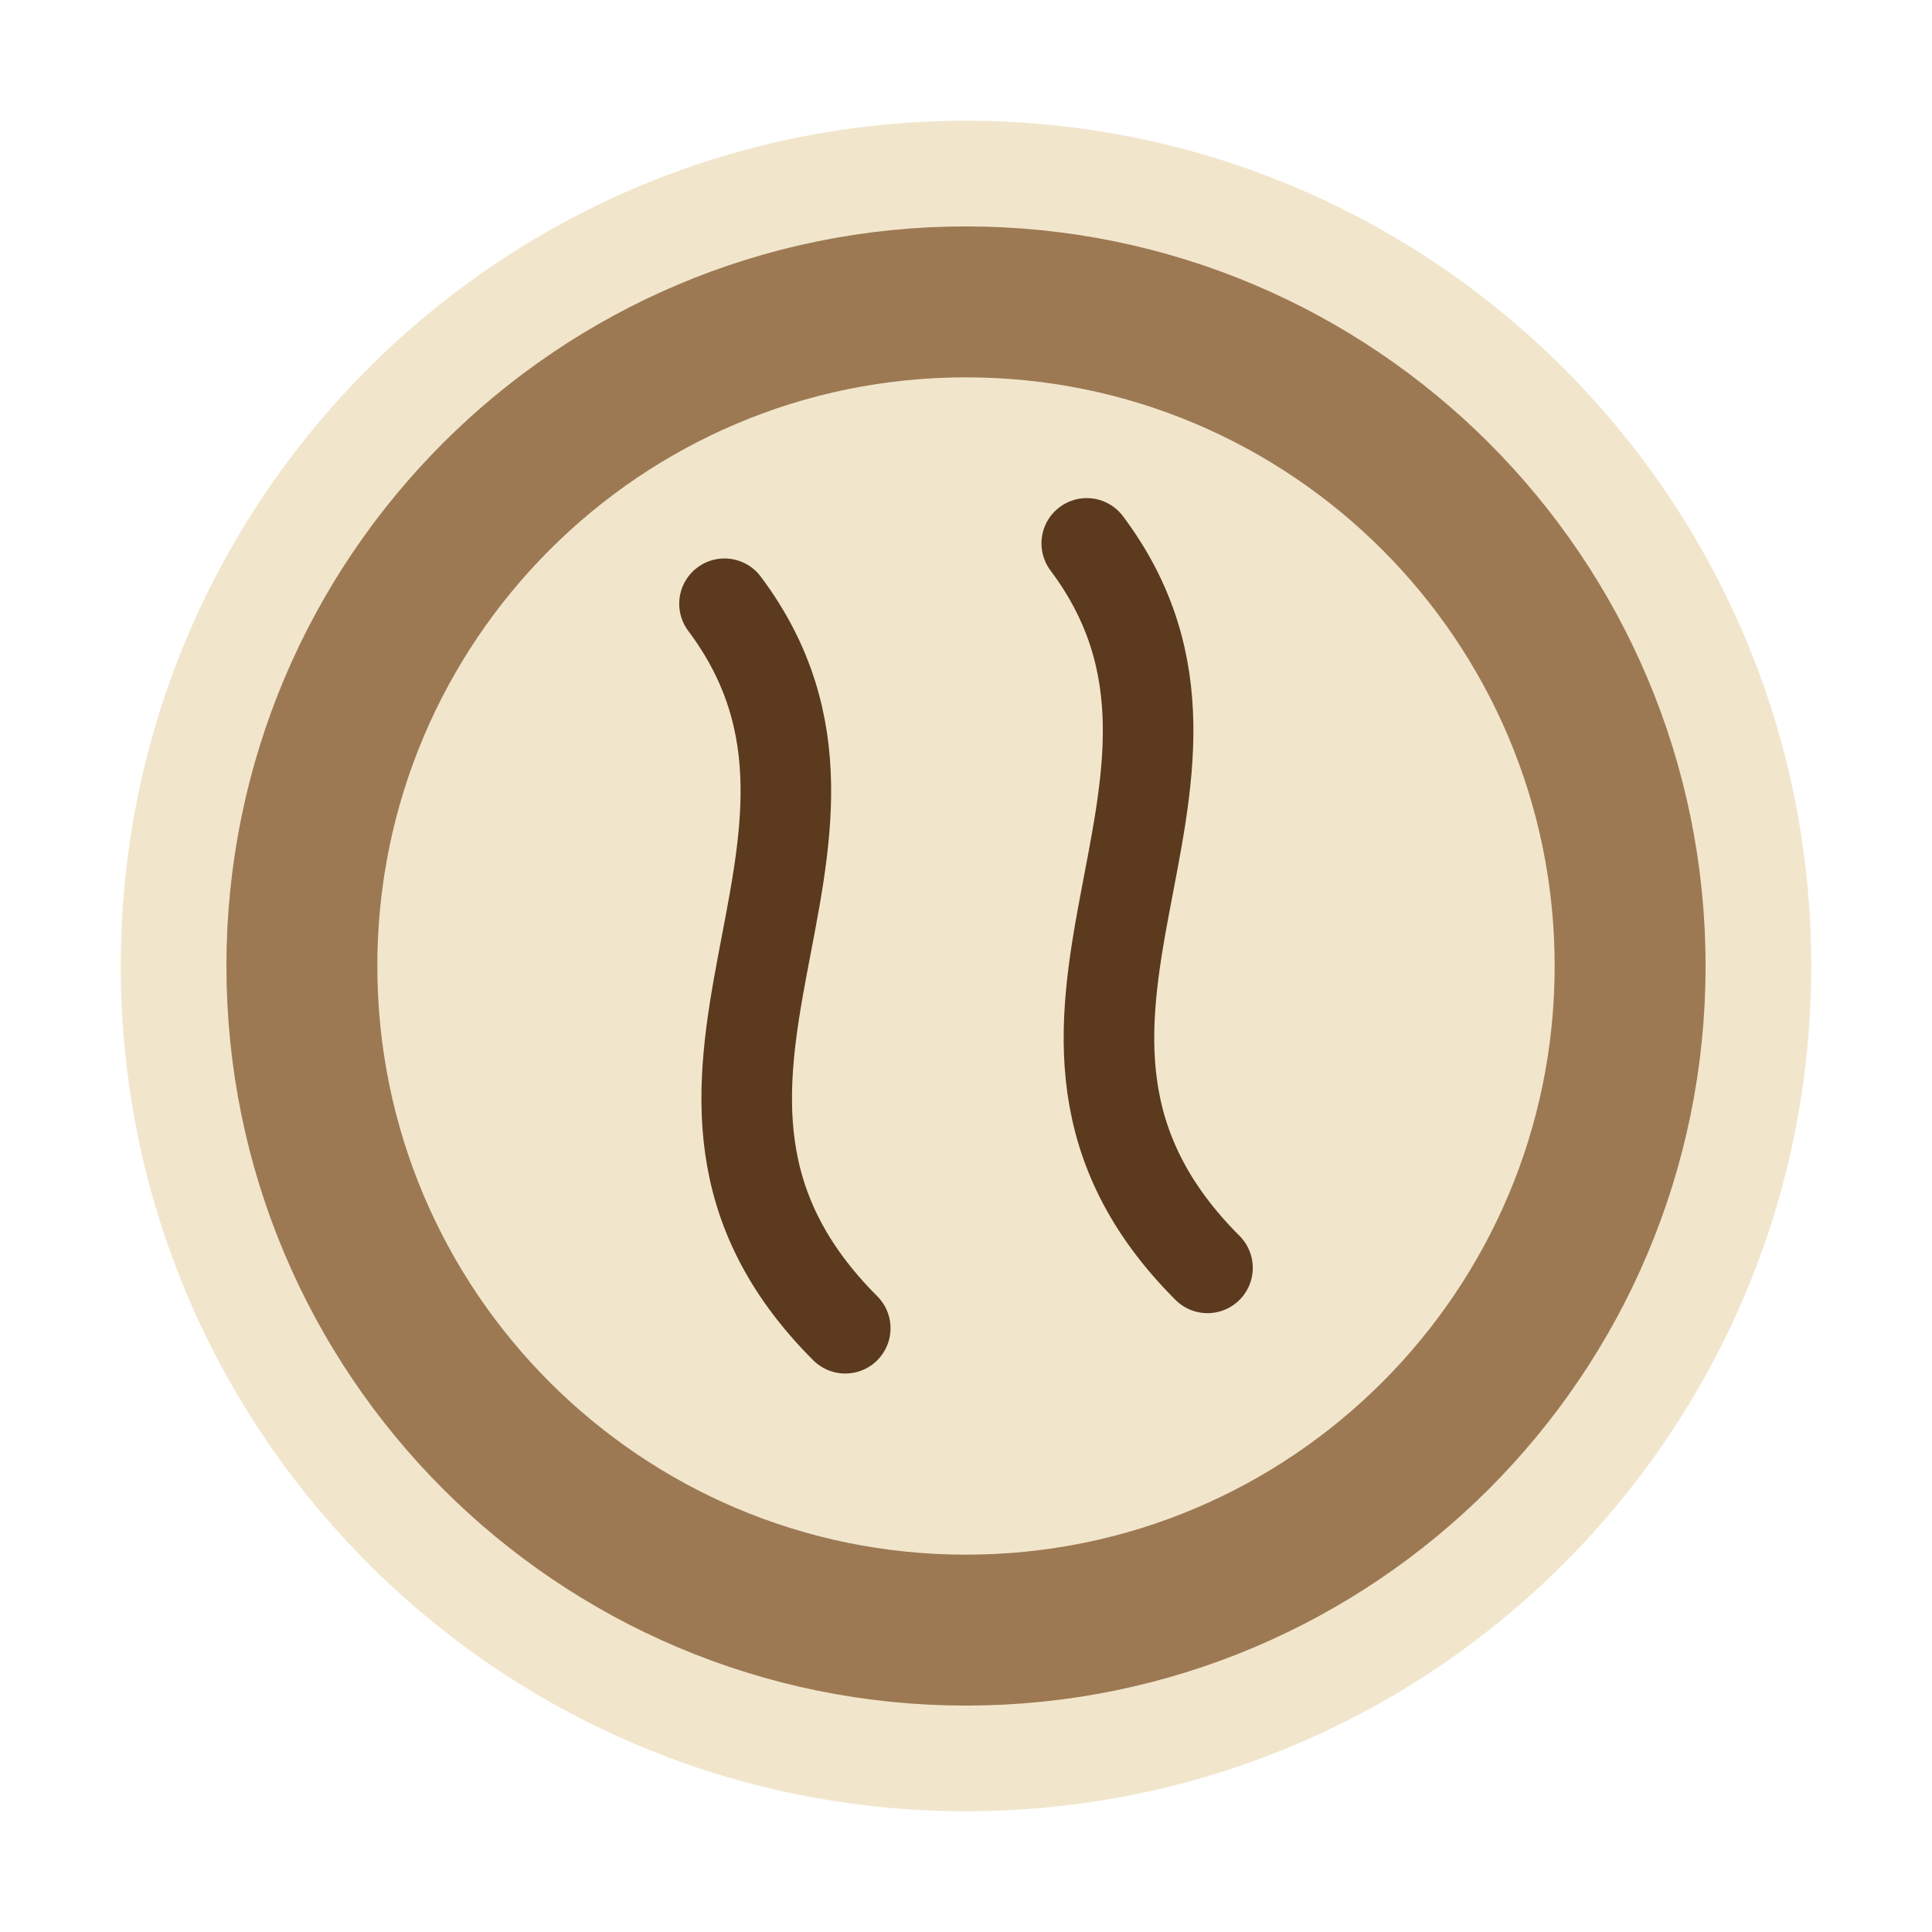
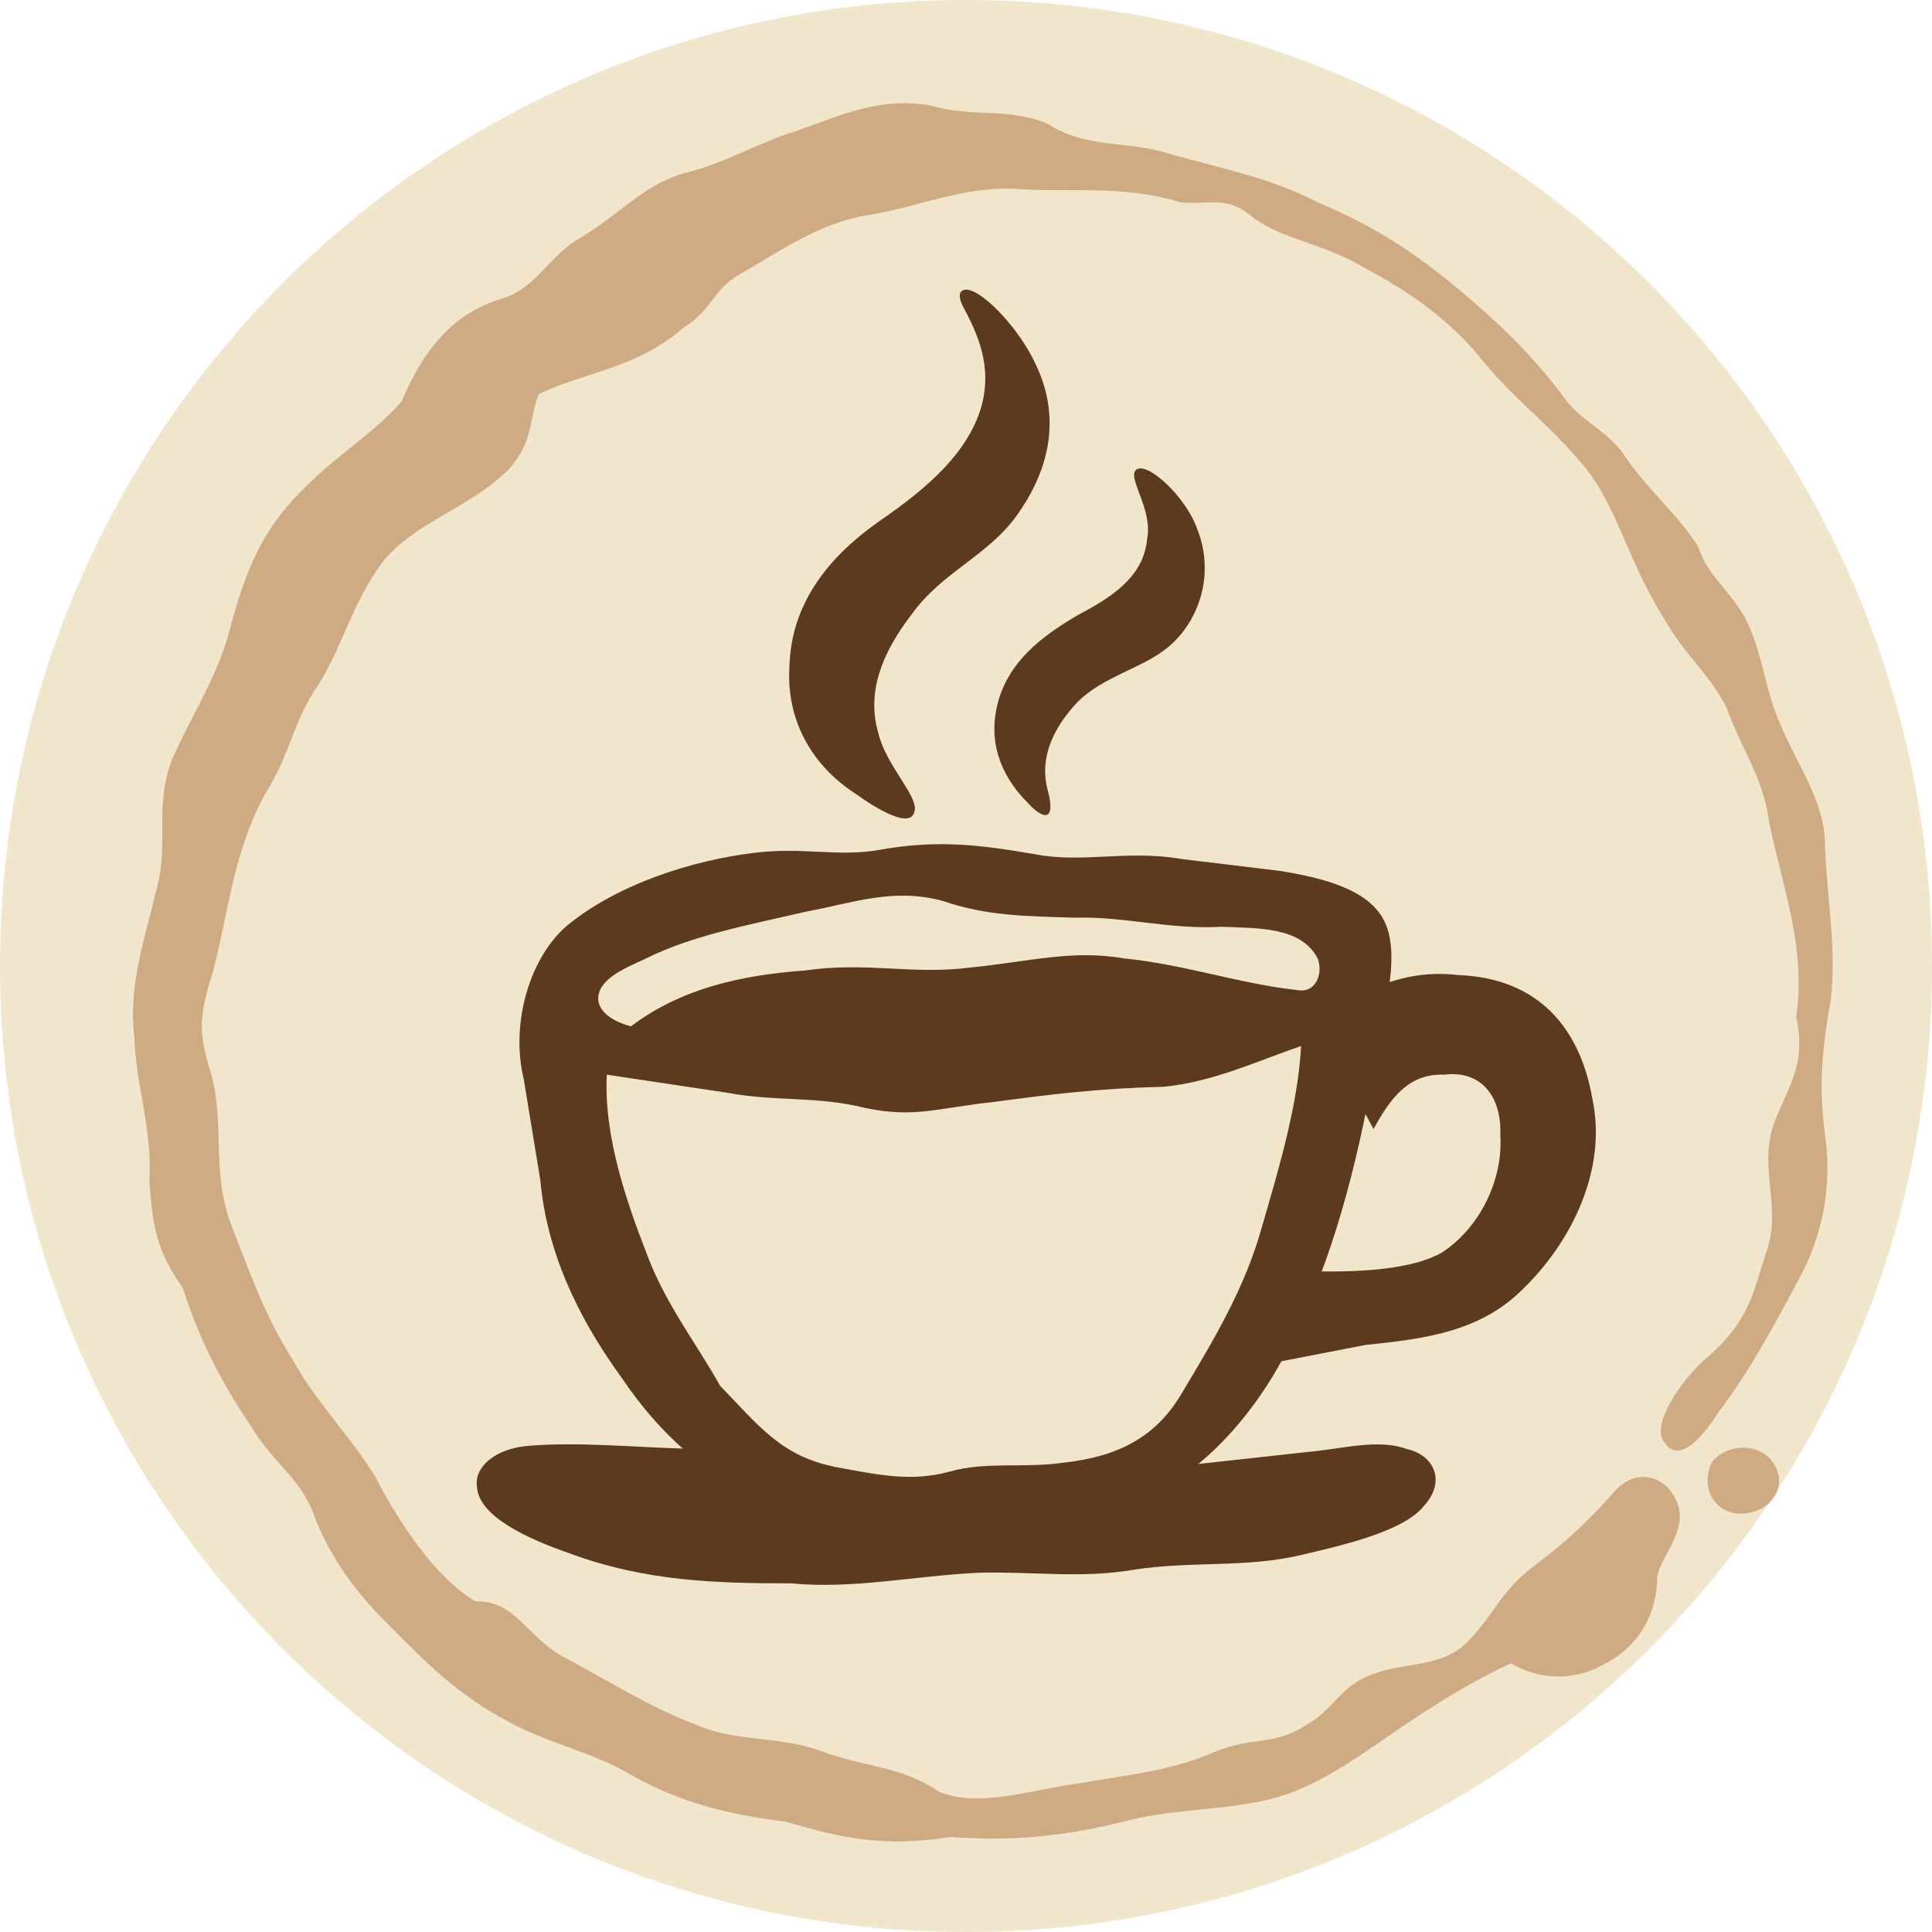
- <svg xmlns="http://www.w3.org/2000/svg" viewBox="0 0 64 64">
-   <circle cx="32" cy="32" r="28" fill="#f1e6cc" />
-   <circle cx="32" cy="32" r="22" fill="none" stroke="#7a4a20" stroke-width="5" stroke-opacity=".7" />
-   <path d="M24 20c6 8-4 16 4 24M36 18c6 8-4 16 4 24" fill="none" stroke="#5b3a1e" stroke-width="3" stroke-linecap="round" />
+ <svg xmlns="http://www.w3.org/2000/svg" viewBox="0 0 1280 1280">
+   <circle cx="640" cy="640" r="640" fill="#f1e6cc" />
+   <g transform="translate(33 4)">
+     <g id="coffee-ring" fill="#b07a45" opacity="0.55">
+       <path d="M1070 952C1060 941 1080 912 1095 898C1126 872 1128 854 1137 826C1148 797 1132 771 1142 741C1152 715 1164 701 1157 670C1164 623 1147 581 1139 540C1135 510 1119 489 1111 465C1100 443 1083 430 1069 405C1044 365 1038 329 1014 302C993 277 971 261 951 237C929 209 902 190 872 174C844 157 817 155 797 140C780 125 768 132 749 130C710 118 674 124 638 121C604 120 575 133 545 138C510 143 483 163 455 179C439 189 438 202 420 213C389 240 356 242 324 257C317 274 321 288 304 307C278 333 241 342 220 369C200 396 193 427 177 451C161 475 160 493 145 518C122 557 119 598 108 640C98 671 99 682 107 708C116 741 107 772 120 807C133 840 142 867 161 897C177 926 199 947 216 975C231 1004 255 1041 282 1057C308 1056 316 1080 339 1093C371 1110 397 1127 429 1139C457 1151 484 1145 516 1158C548 1168 565 1167 589 1183C615 1194 649 1182 679 1178C712 1172 741 1170 771 1157C797 1146 811 1153 832 1139C851 1129 854 1113 877 1105C898 1097 922 1101 939 1084C957 1066 961 1050 984 1033C1004 1018 1020 1003 1035 986C1050 967 1070 974 1077 989C1087 1008 1068 1026 1065 1040C1065 1065 1053 1087 1029 1099C1009 1110 987 1109 968 1098C942 1110 918 1125 893 1142C861 1164 834 1184 799 1190C767 1196 740 1195 711 1203C670 1213 636 1216 597 1213C553 1220 525 1214 488 1203C448 1198 418 1190 387 1173C359 1156 328 1151 299 1134C265 1115 245 1093 219 1067C197 1044 183 1022 174 997C165 975 148 965 134 942C111 908 98 880 88 849C70 824 68 806 66 779C68 743 57 716 56 683C52 648 63 618 71 584C79 554 69 531 81 499C95 468 111 444 119 414C129 376 140 348 166 322C189 298 215 283 233 262C248 227 267 204 299 194C321 188 330 167 349 155C377 139 391 120 419 111C446 105 468 91 494 83C525 72 550 60 584 66C611 74 635 67 661 78C687 95 716 89 742 98C778 108 809 114 840 130C880 147 905 164 935 189C961 211 982 231 1003 259C1013 274 1030 280 1042 296C1057 319 1078 336 1092 358C1098 377 1112 386 1123 405C1135 428 1136 453 1147 477C1158 503 1175 526 1176 553C1177 591 1184 622 1180 658C1174 692 1172 714 1176 747C1181 780 1175 814 1159 843C1142 875 1127 903 1106 931C1095 948 1080 966 1070 952Z" />
+       <path d="M1101 965C1111 952 1132 952 1141 964C1152 979 1142 995 1127 998C1107 1003 1092 985 1101 965Z" />
+     </g>
+     <g id="cup" fill="#5b3a1e">
+       <path id="handle" fill-rule="evenodd" d="M841 677C867 650 900 638 933 642C987 644 1014 678 1022 724C1032 771 1008 819 976 850C948 878 912 883 872 887L810 899L829 838C856 839 899 839 922 826C947 810 963 778 961 748C962 721 947 705 924 708C900 707 888 724 877 744Z" />
+       <path id="cup-body" fill-rule="evenodd" d="M314 711C305 674 318 630 343 609C376 582 425 566 467 561C500 557 522 564 550 559C589 552 618 556 653 562C684 568 714 559 749 565L815 573C846 578 874 586 884 606C897 631 880 679 877 706C866 768 850 830 823 884C807 918 783 949 757 969C715 1001 672 1006 625 1007C575 1015 521 1012 477 993C435 974 404 946 379 909C347 865 329 822 325 778ZM369 708C367 749 382 792 396 828C408 860 429 887 444 914C470 941 485 961 521 968C548 973 571 978 596 971C621 964 645 969 672 965C708 961 733 948 750 919C771 884 792 849 803 809C815 768 827 727 829 689C800 699 770 713 738 716C696 717 663 721 626 726C588 730 573 737 540 730C508 722 481 726 449 720ZM365 651C359 663 370 672 385 676C418 651 458 642 500 639C542 633 571 642 610 637C650 633 677 625 712 631C752 635 789 648 827 652C838 654 844 642 840 631C829 610 801 611 776 610C742 612 712 603 679 604C648 603 621 603 592 593C559 584 533 594 501 600C462 609 425 616 395 631C382 637 370 642 365 651Z" />
+       <path id="saucer" d="M428 956C388 955 350 951 316 954C295 956 281 968 283 981C284 1001 318 1016 344 1025C395 1044 443 1045 491 1045C532 1049 573 1040 615 1038C652 1037 683 1042 718 1036C757 1030 793 1035 830 1026C860 1019 898 1010 911 993C925 977 917 960 899 956C880 949 856 956 833 958L751 967C642 989 526 987 428 956Z" />
+     </g>
+     <g id="steam" fill="#5b3a1e">
+       <path d="M606 188C616 186 642 213 653 237C671 274 661 309 641 337C622 364 591 375 571 403C551 429 541 455 549 482C554 503 575 523 573 533C571 546 548 532 534 522C503 502 488 471 490 438C491 395 517 364 550 341C582 319 608 296 617 266C625 238 614 216 605 199C602 193 602 189 606 188Z" />
+       <path d="M720 307C728 302 753 326 760 346C773 378 760 411 738 427C722 439 697 445 681 461C663 480 656 500 661 519C667 541 658 539 648 528C628 508 622 485 628 462C635 435 656 418 682 403C709 389 725 375 727 353C731 333 713 312 720 307Z" />
+     </g>
+   </g>
</svg>
